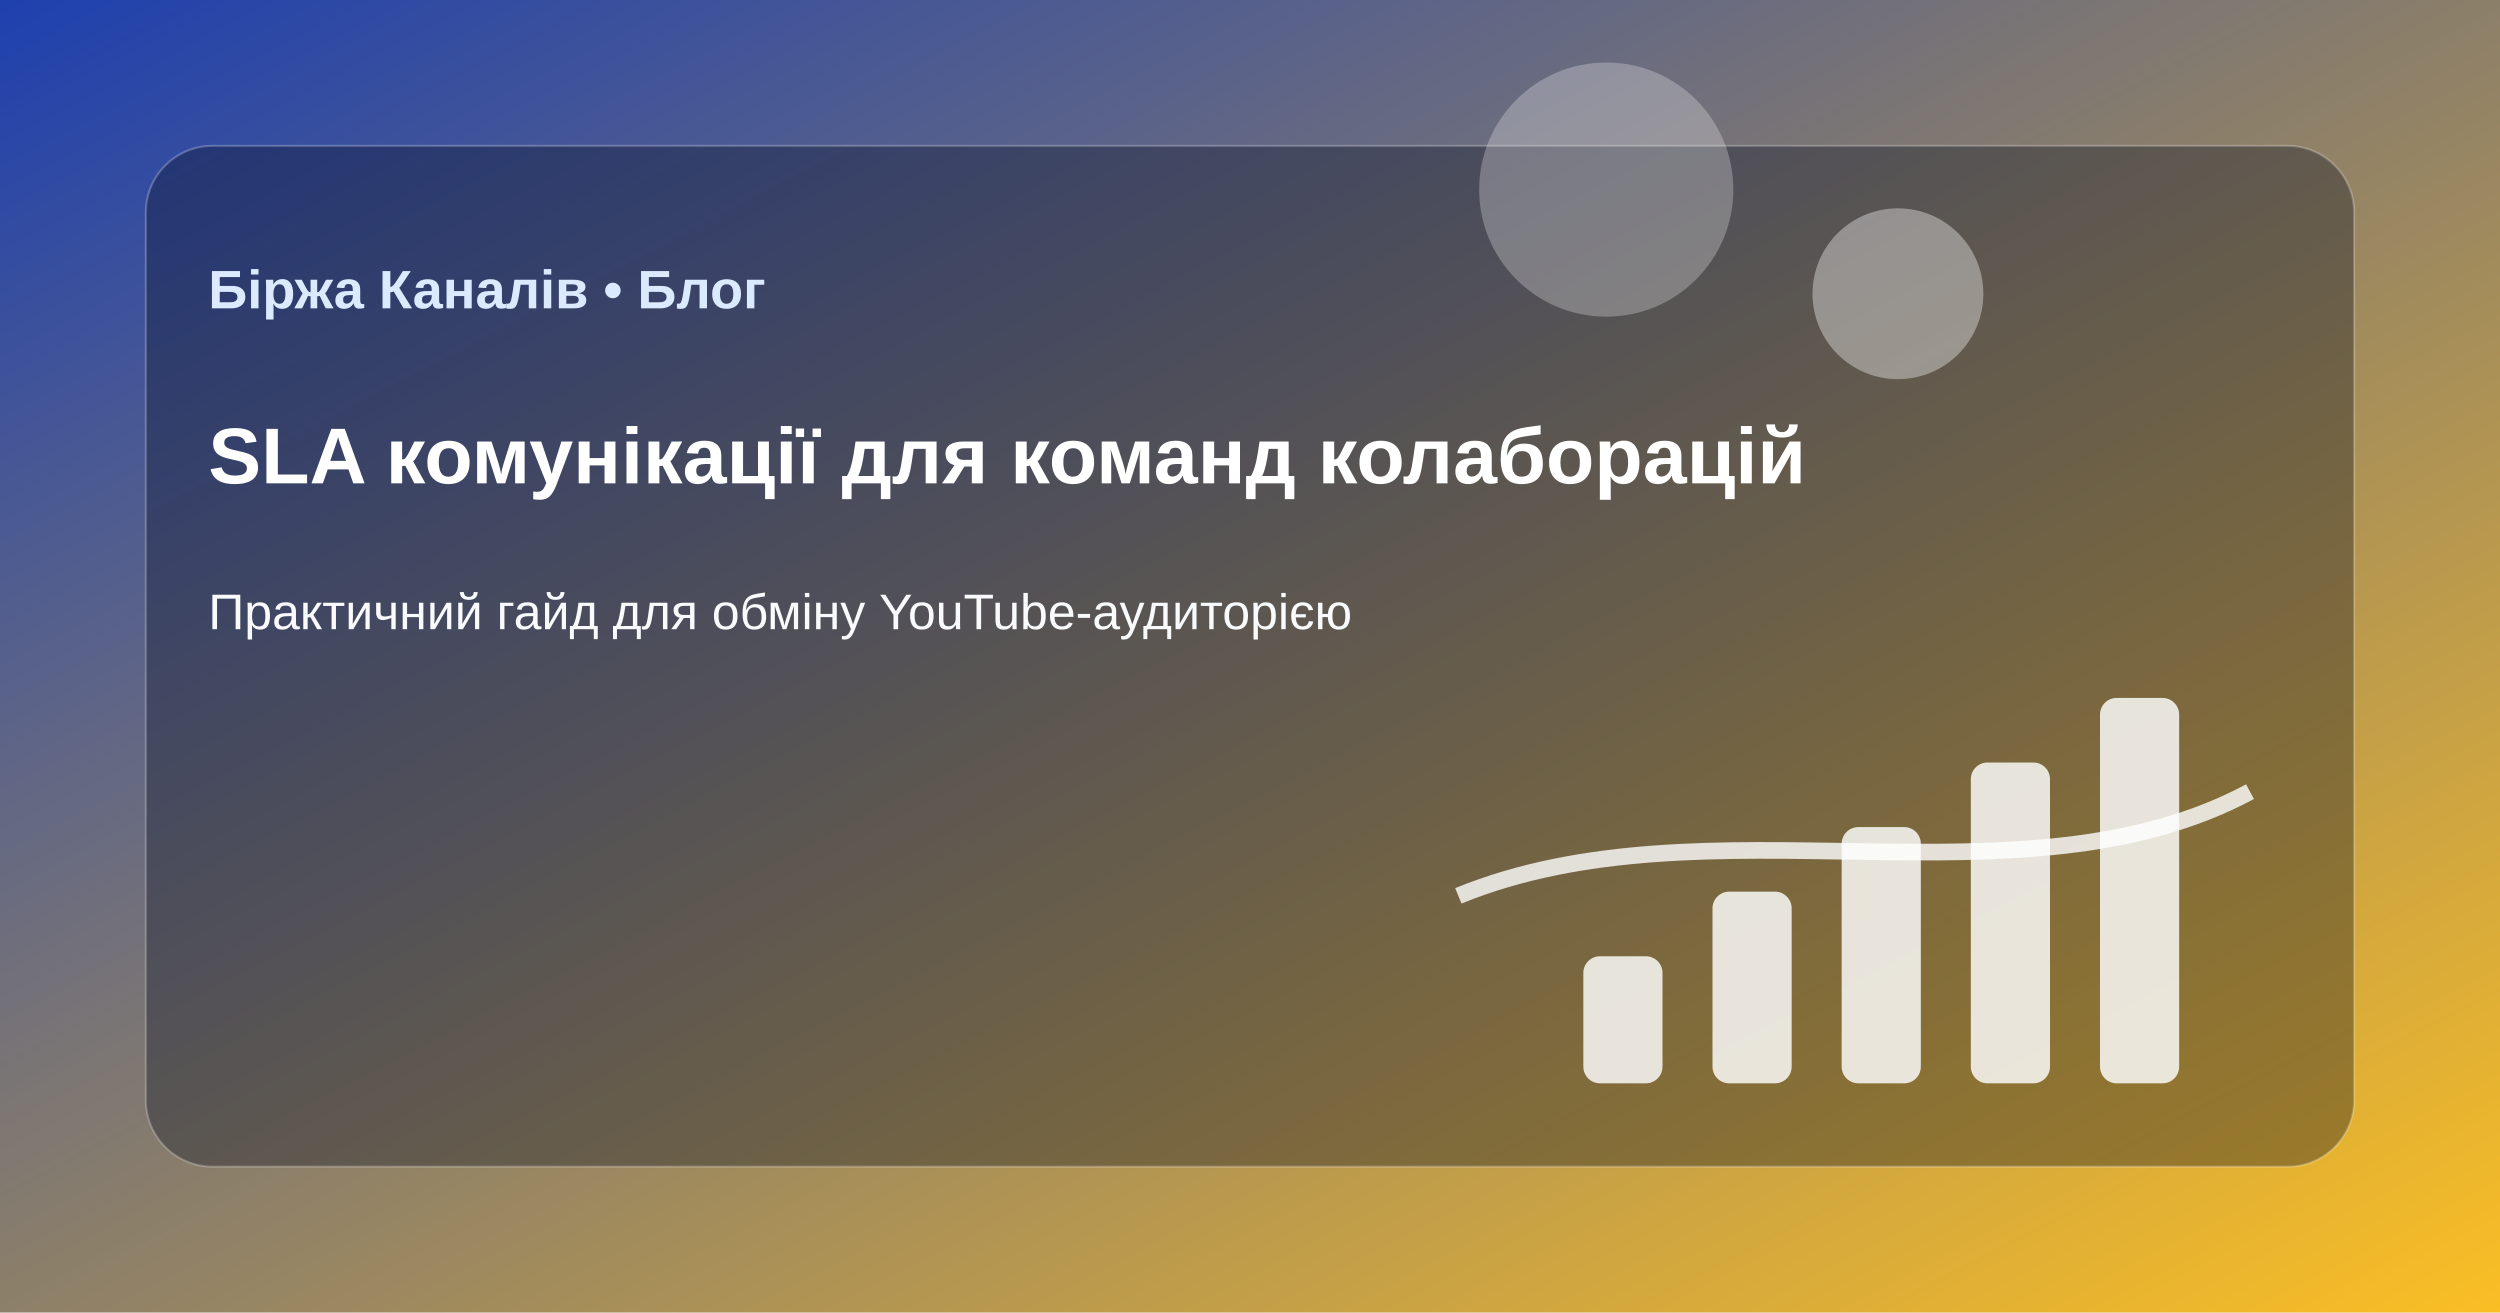
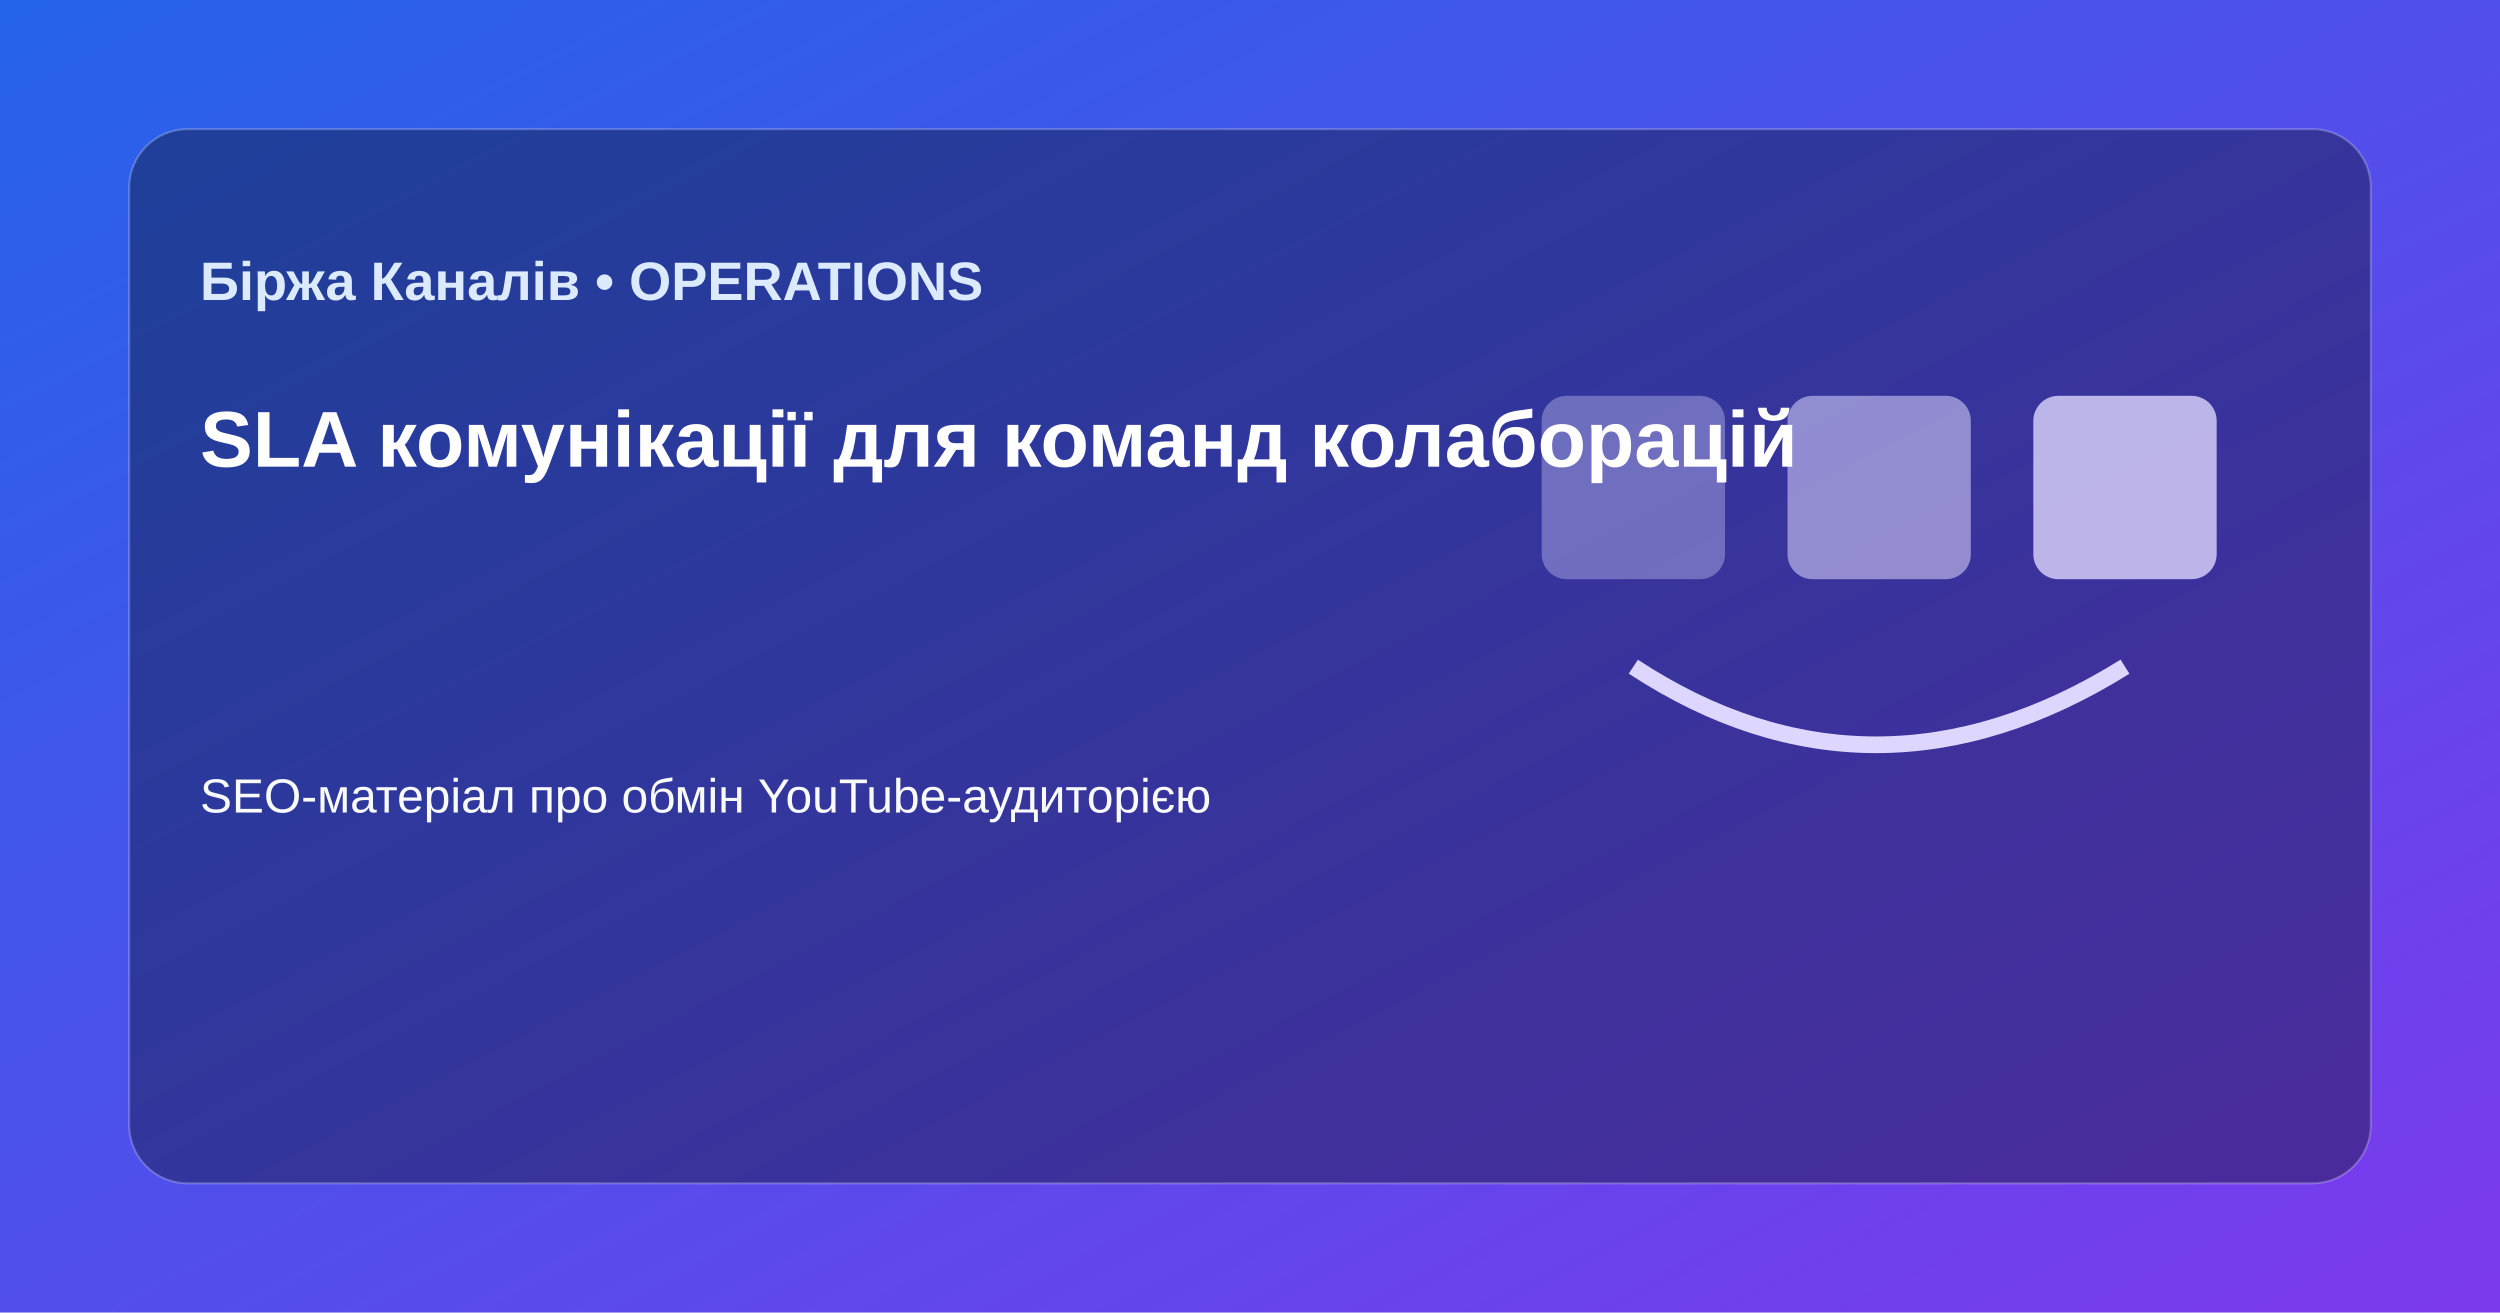
<svg xmlns="http://www.w3.org/2000/svg" width="1200" height="630" viewBox="0 0 1200 630" role="img" aria-label="SLA комунікації для команд колаборацій">
  <defs>
-     <linearGradient id="bg-16" x1="0" y1="0" x2="1" y2="1">
-       <stop offset="0%" stop-color="#1e40af" />
-       <stop offset="100%" stop-color="#fbbf24" />
+     <linearGradient id="cover-16" x1="0" y1="0" x2="1" y2="1">
+       <stop offset="0%" stop-color="#2563eb" />
+       <stop offset="100%" stop-color="#7c3aed" />
    </linearGradient>
  </defs>
-   <rect width="1200" height="630" fill="url(#bg-16)" />
-   <rect x="70" y="70" width="1060" height="490" rx="32" fill="rgba(7,12,30,.34)" stroke="rgba(255,255,255,.24)" />
-   <circle cx="771" cy="91" r="61" fill="#ffffff" opacity="0.26" />
-   <circle cx="911" cy="141" r="41" fill="#ffffff" opacity="0.36" />
-   <path d="M700 430 C820 381, 970 439, 1080 380" stroke="#ffffff" stroke-width="8" fill="none" opacity="0.8" />
-   <rect x="760" y="459" width="38" height="61" rx="8" fill="#ffffff" opacity="0.82" />
-   <rect x="822" y="428" width="38" height="92" rx="8" fill="#ffffff" opacity="0.82" />
-   <rect x="884" y="397" width="38" height="123" rx="8" fill="#ffffff" opacity="0.82" />
-   <rect x="946" y="366" width="38" height="154" rx="8" fill="#ffffff" opacity="0.82" />
-   <rect x="1008" y="335" width="38" height="185" rx="8" fill="#ffffff" opacity="0.82" />
-   <text x="100" y="148" fill="#dbeafe" font-size="26" font-weight="700" font-family="Segoe UI, Arial, sans-serif">Біржа Каналів • Блог</text>
-   <text x="100" y="232" fill="#ffffff" font-size="38" font-weight="800" font-family="Segoe UI, Arial, sans-serif">SLA комунікації для команд колаборацій</text>
-   <text x="100" y="302" fill="#f8fafc" font-size="24" font-weight="500" font-family="Segoe UI, Arial, sans-serif">Практичний гайд для обміну YouTube-аудиторією</text>
+   <rect width="1200" height="630" fill="url(#cover-16)" />
+   <rect x="62" y="62" width="1076" height="506" rx="28" fill="rgba(10,16,35,0.40)" stroke="rgba(255,255,255,0.24)" />
+   <rect x="740" y="190" width="88" height="88" rx="12" fill="#ddd6fe" opacity="0.35" />
+   <rect x="858" y="190" width="88" height="88" rx="12" fill="#ddd6fe" opacity="0.55" />
+   <rect x="976" y="190" width="88" height="88" rx="12" fill="#ddd6fe" opacity="0.8" />
+   <path d="M784 320 C860 370, 940 370, 1020 320" stroke="#ddd6fe" stroke-width="8" fill="none" />
+   <text x="96" y="144" fill="#dbeafe" font-size="26" font-weight="700" font-family="Segoe UI, Arial, sans-serif">Біржа Каналів • OPERATIONS</text>
+   <text x="96" y="224" fill="#ffffff" font-size="38" font-weight="800" font-family="Segoe UI, Arial, sans-serif">SLA комунікації для команд колаборацій</text>
+   <text x="96" y="390" fill="#f8fafc" font-size="23" font-weight="500" font-family="Segoe UI, Arial, sans-serif">SEO-матеріал про обмін YouTube-аудиторією</text>
</svg>
